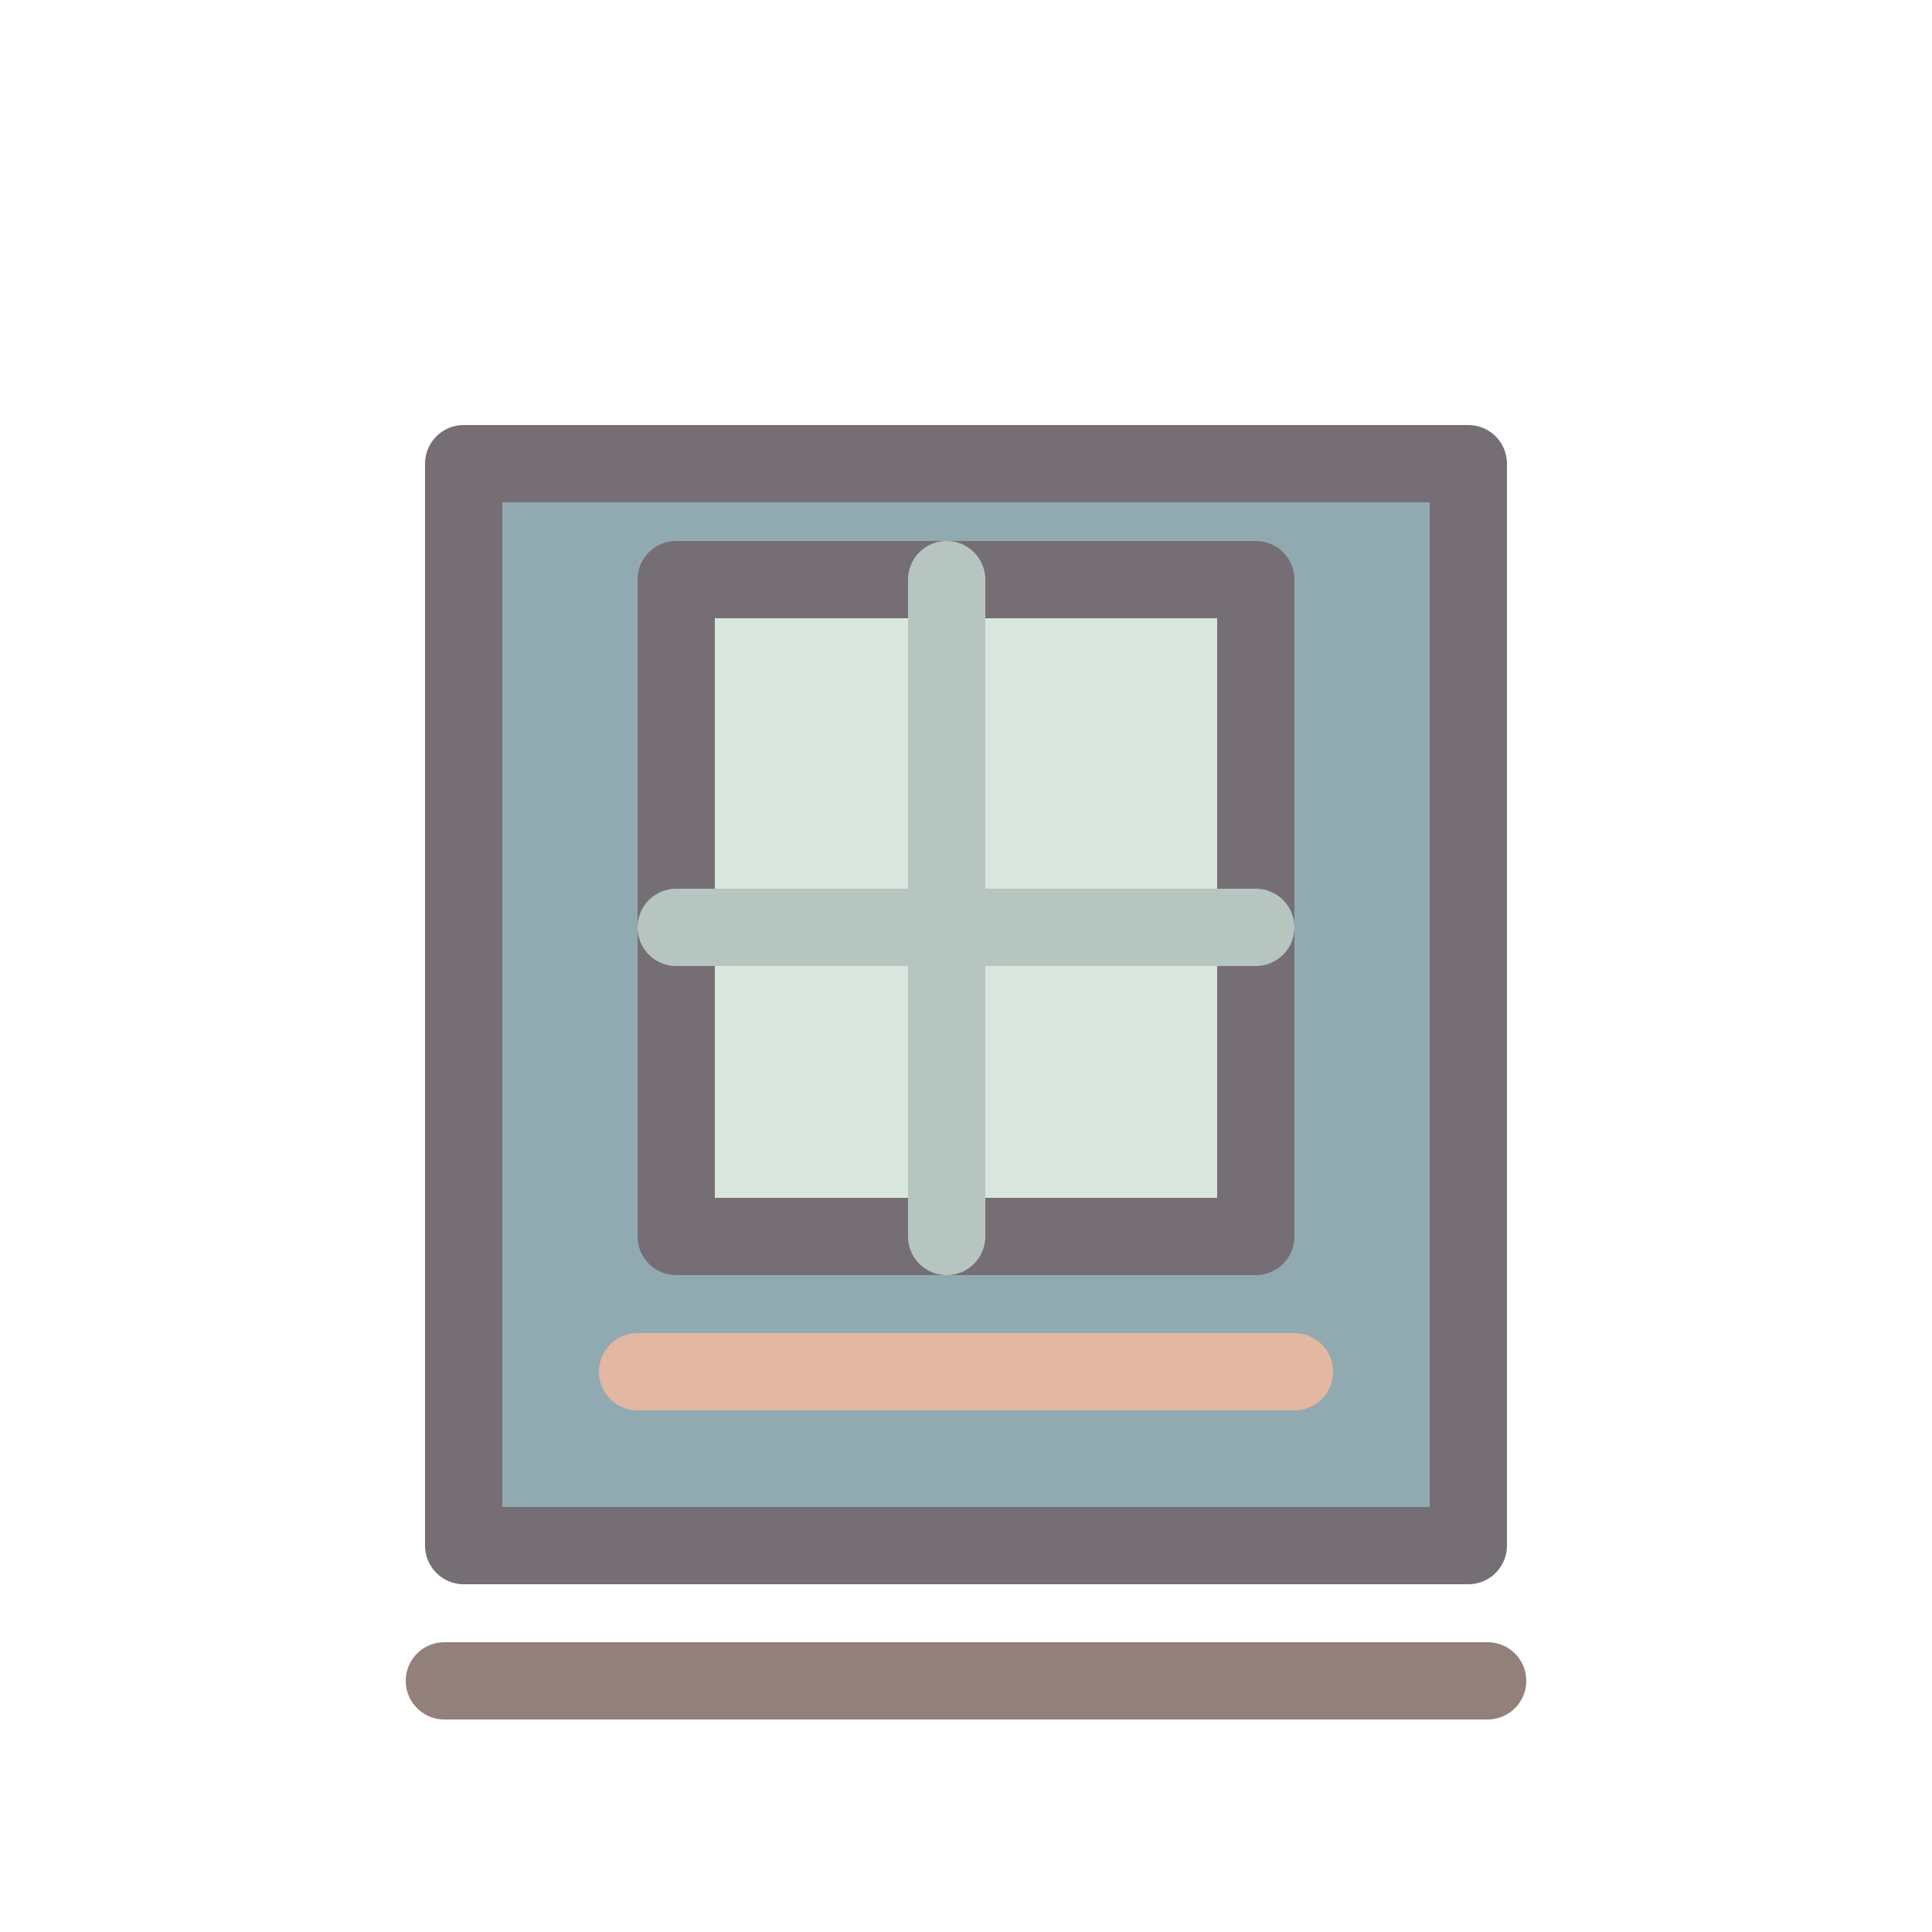
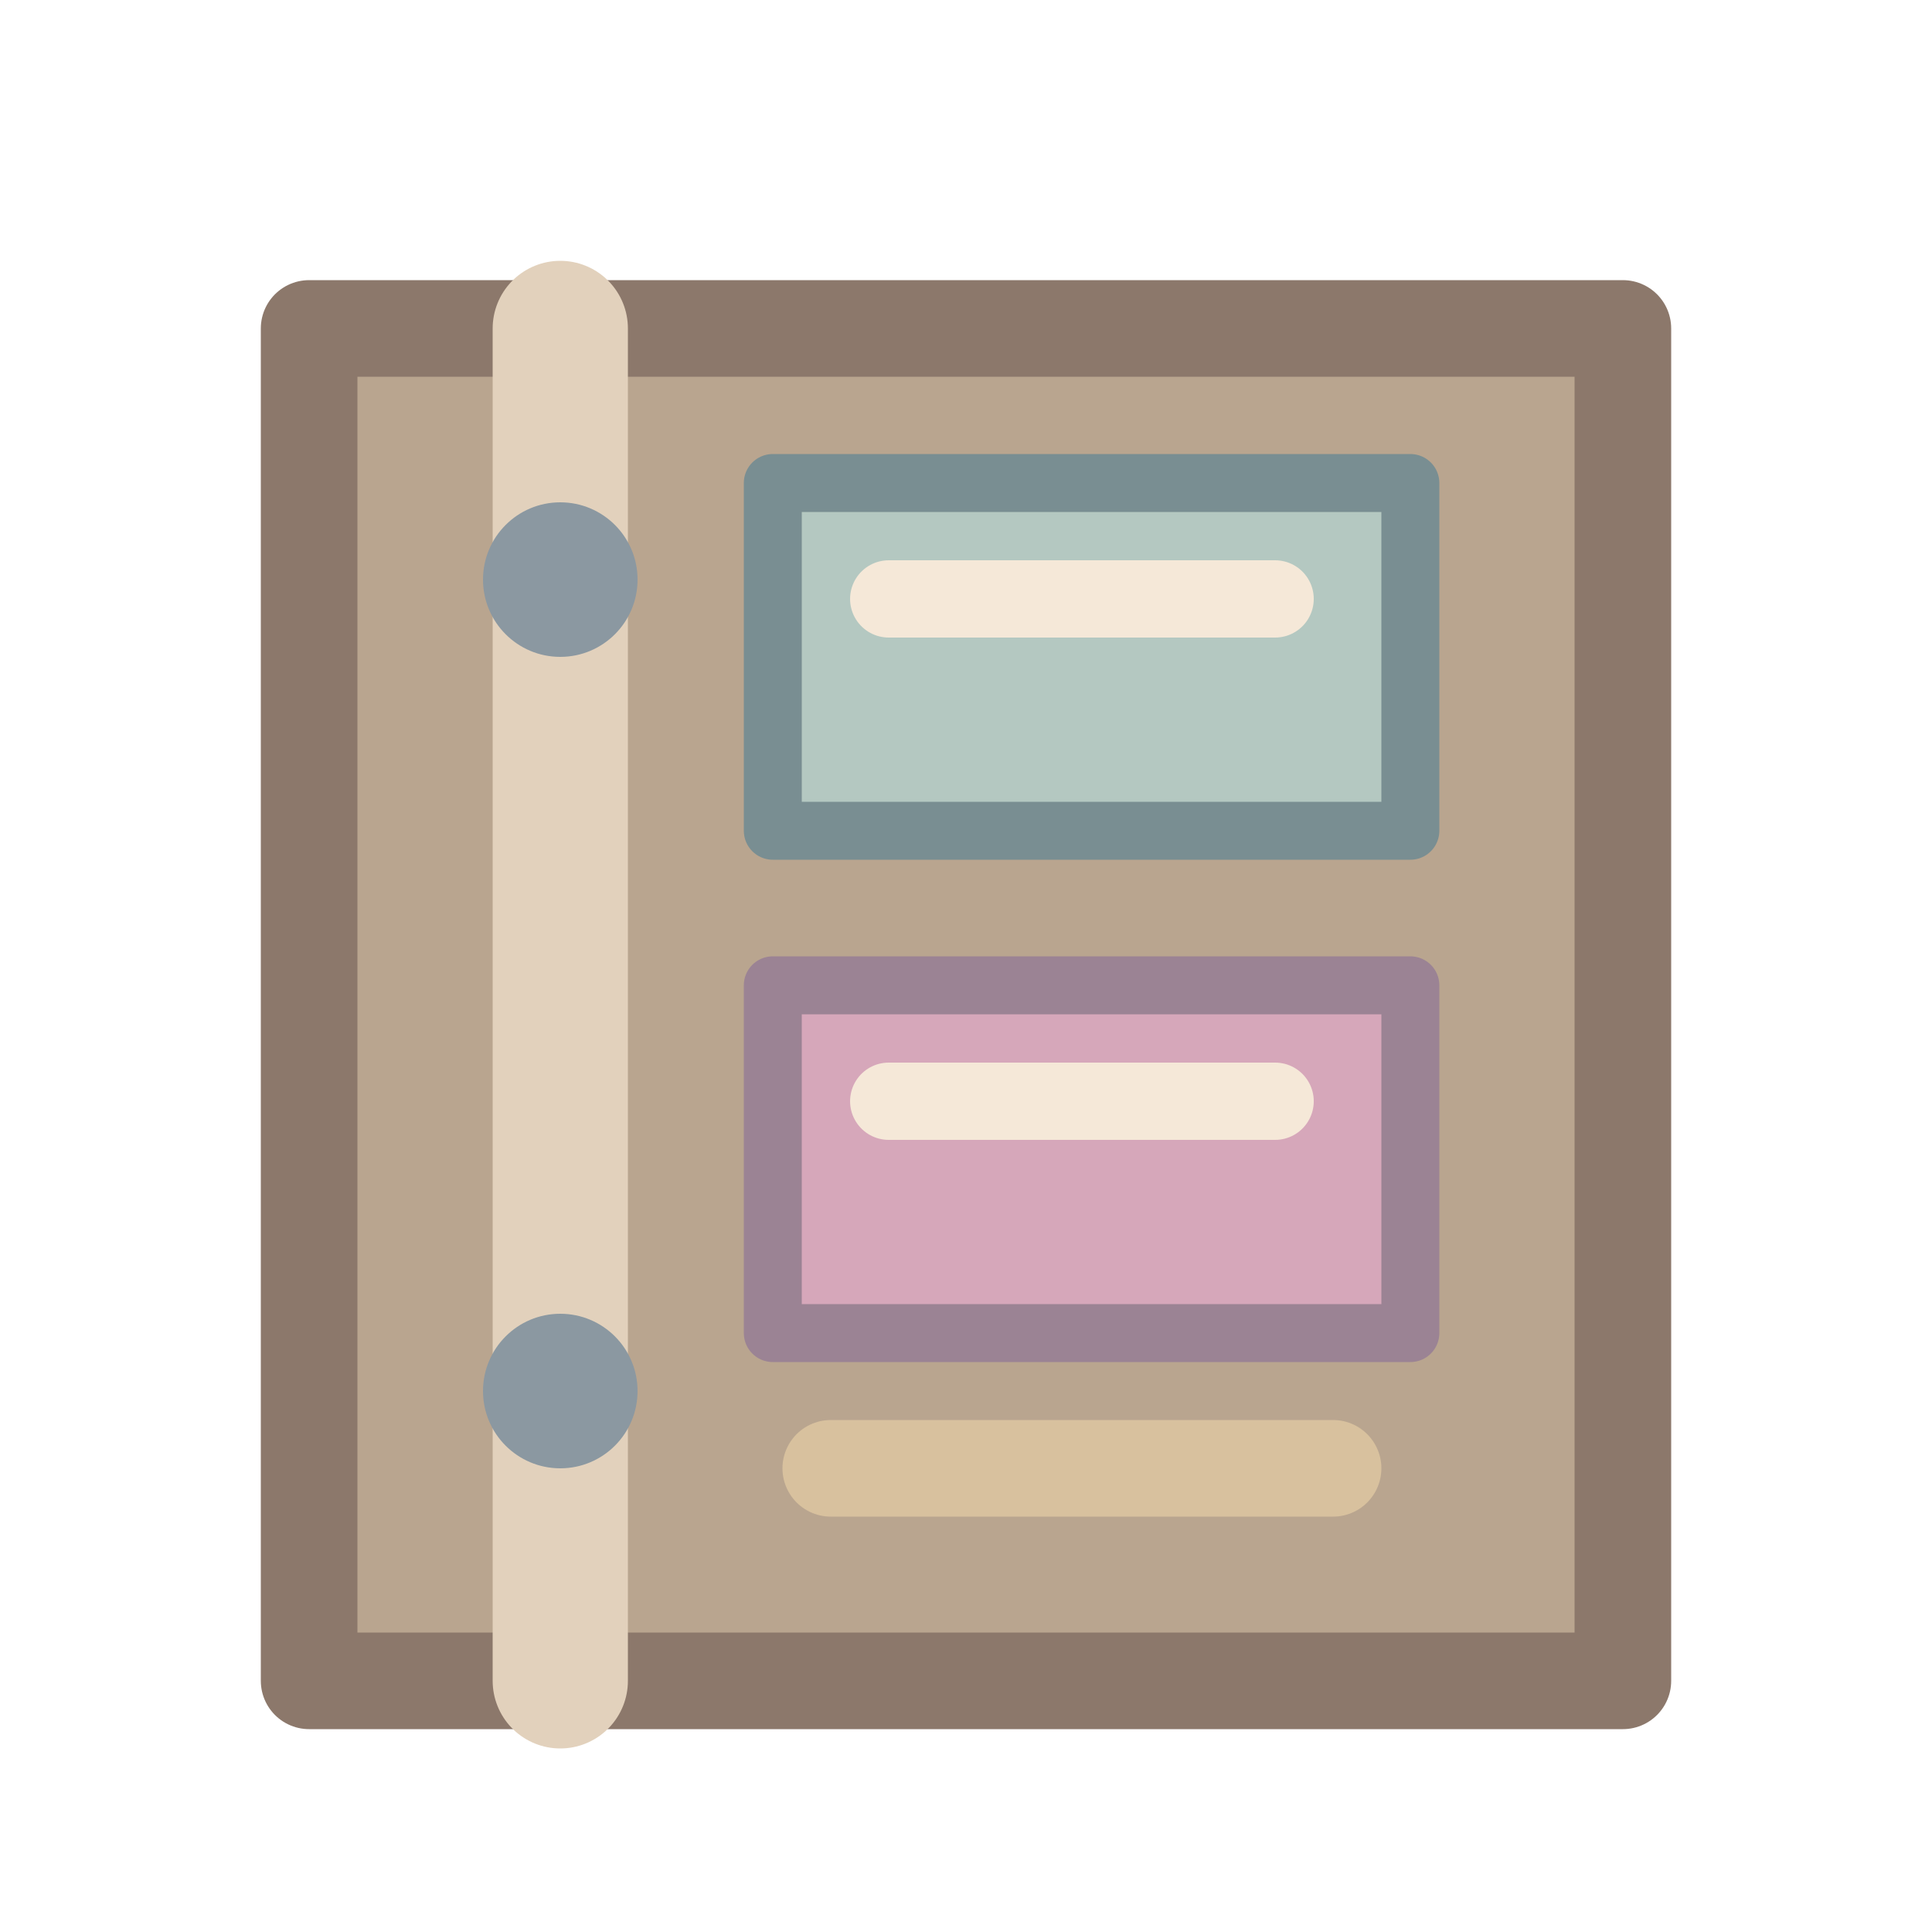
<svg xmlns="http://www.w3.org/2000/svg" viewBox="0 0 100 100">
-   <g stroke="#756F75" stroke-width="4" stroke-linecap="round" stroke-linejoin="round">
-     <path d="M24 24h52v56H24Z" fill="#91AAB1" />
-     <path d="M35 30h30v34H35Z" fill="#D8E6DE" />
-     <path d="M49 30v34M35 48h30" stroke="#B6C5C0" />
-     <path d="M33 71h34" stroke="#E3B7A2" />
-     <path d="M23 87h54" stroke="#92817A" />
+   <g stroke-linecap="round" stroke-linejoin="round">
+     <path d="M16 17h68v70H16Z" fill="#B9A58F" stroke="#8C786B" stroke-width="5" />
+     <path d="M29 17v70" stroke="#E2D1BC" stroke-width="7" />
+     <circle cx="29" cy="30" r="4" fill="#8B98A1" />
+     <circle cx="29" cy="72" r="4" fill="#8B98A1" />
+     <path d="M40 25h33v18H40Z" fill="#B4C8C1" stroke="#798E92" stroke-width="3" />
+     <path d="M40 51h33v18H40Z" fill="#D6A7BA" stroke="#9B8394" stroke-width="3" />
+     <path d="M46 31h20m-20 26h20" stroke="#F5E8D8" stroke-width="4" />
+     <path d="M43 76h26" stroke="#D8C19E" stroke-width="5" />
  </g>
</svg>
